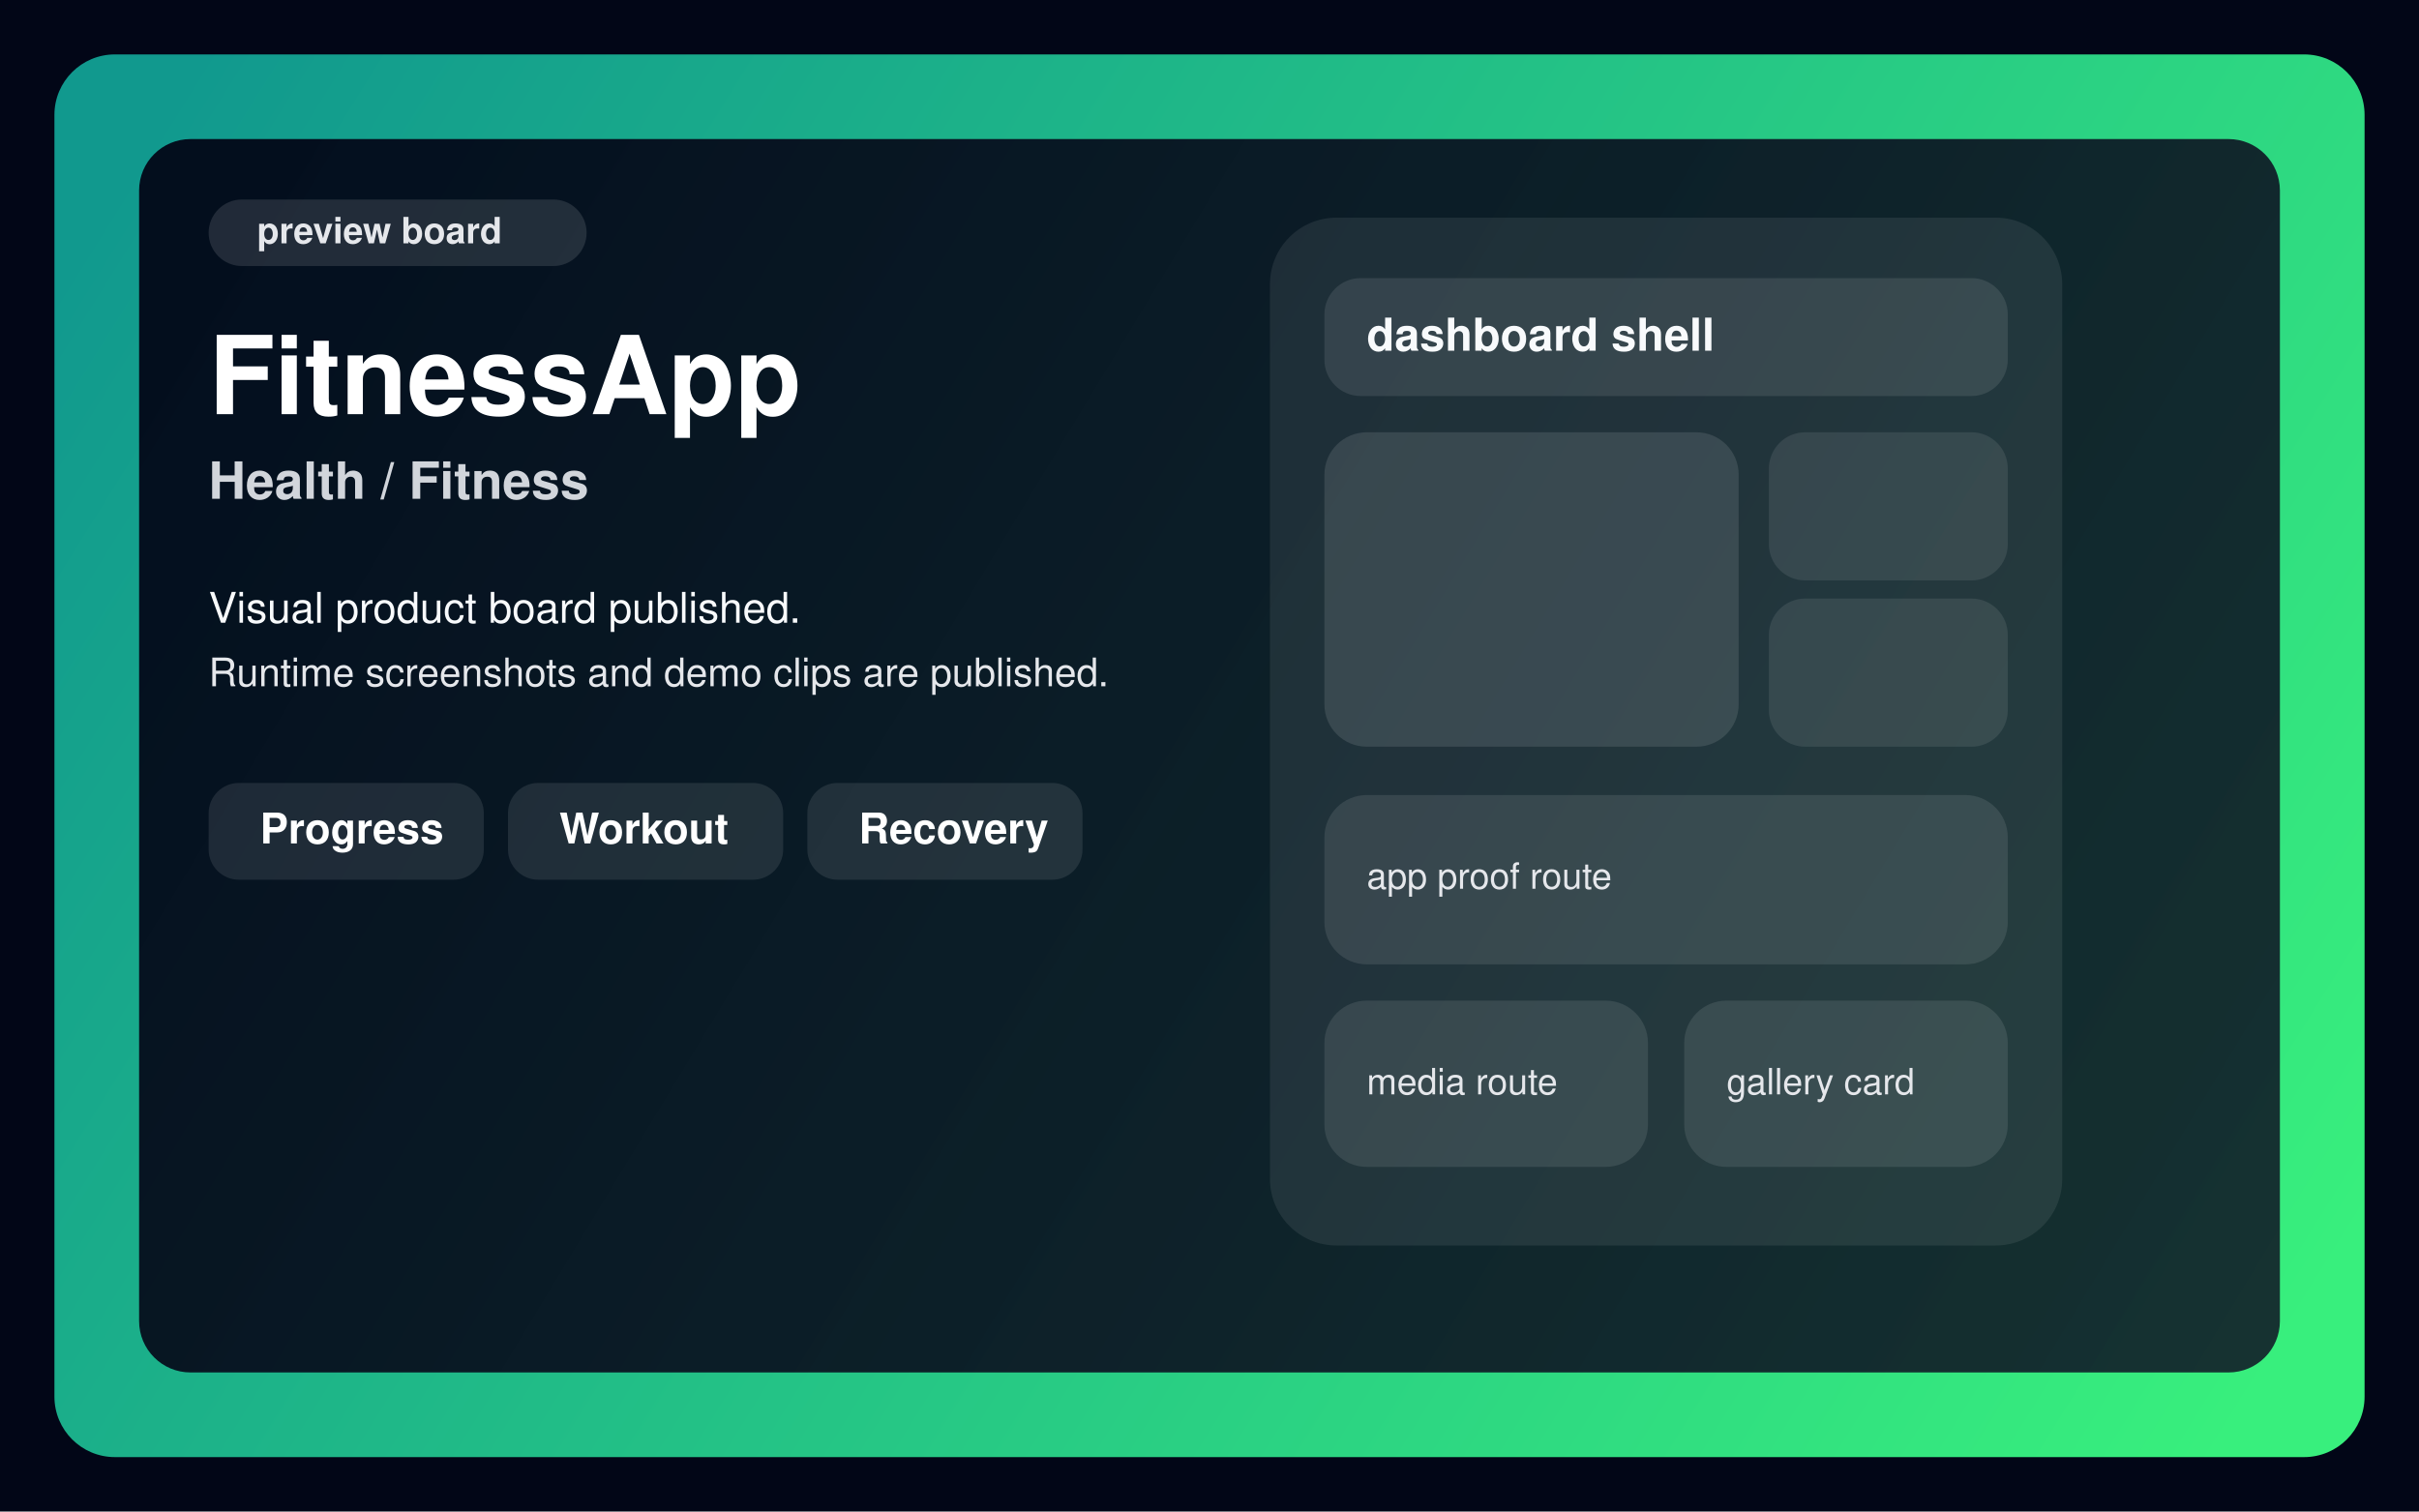
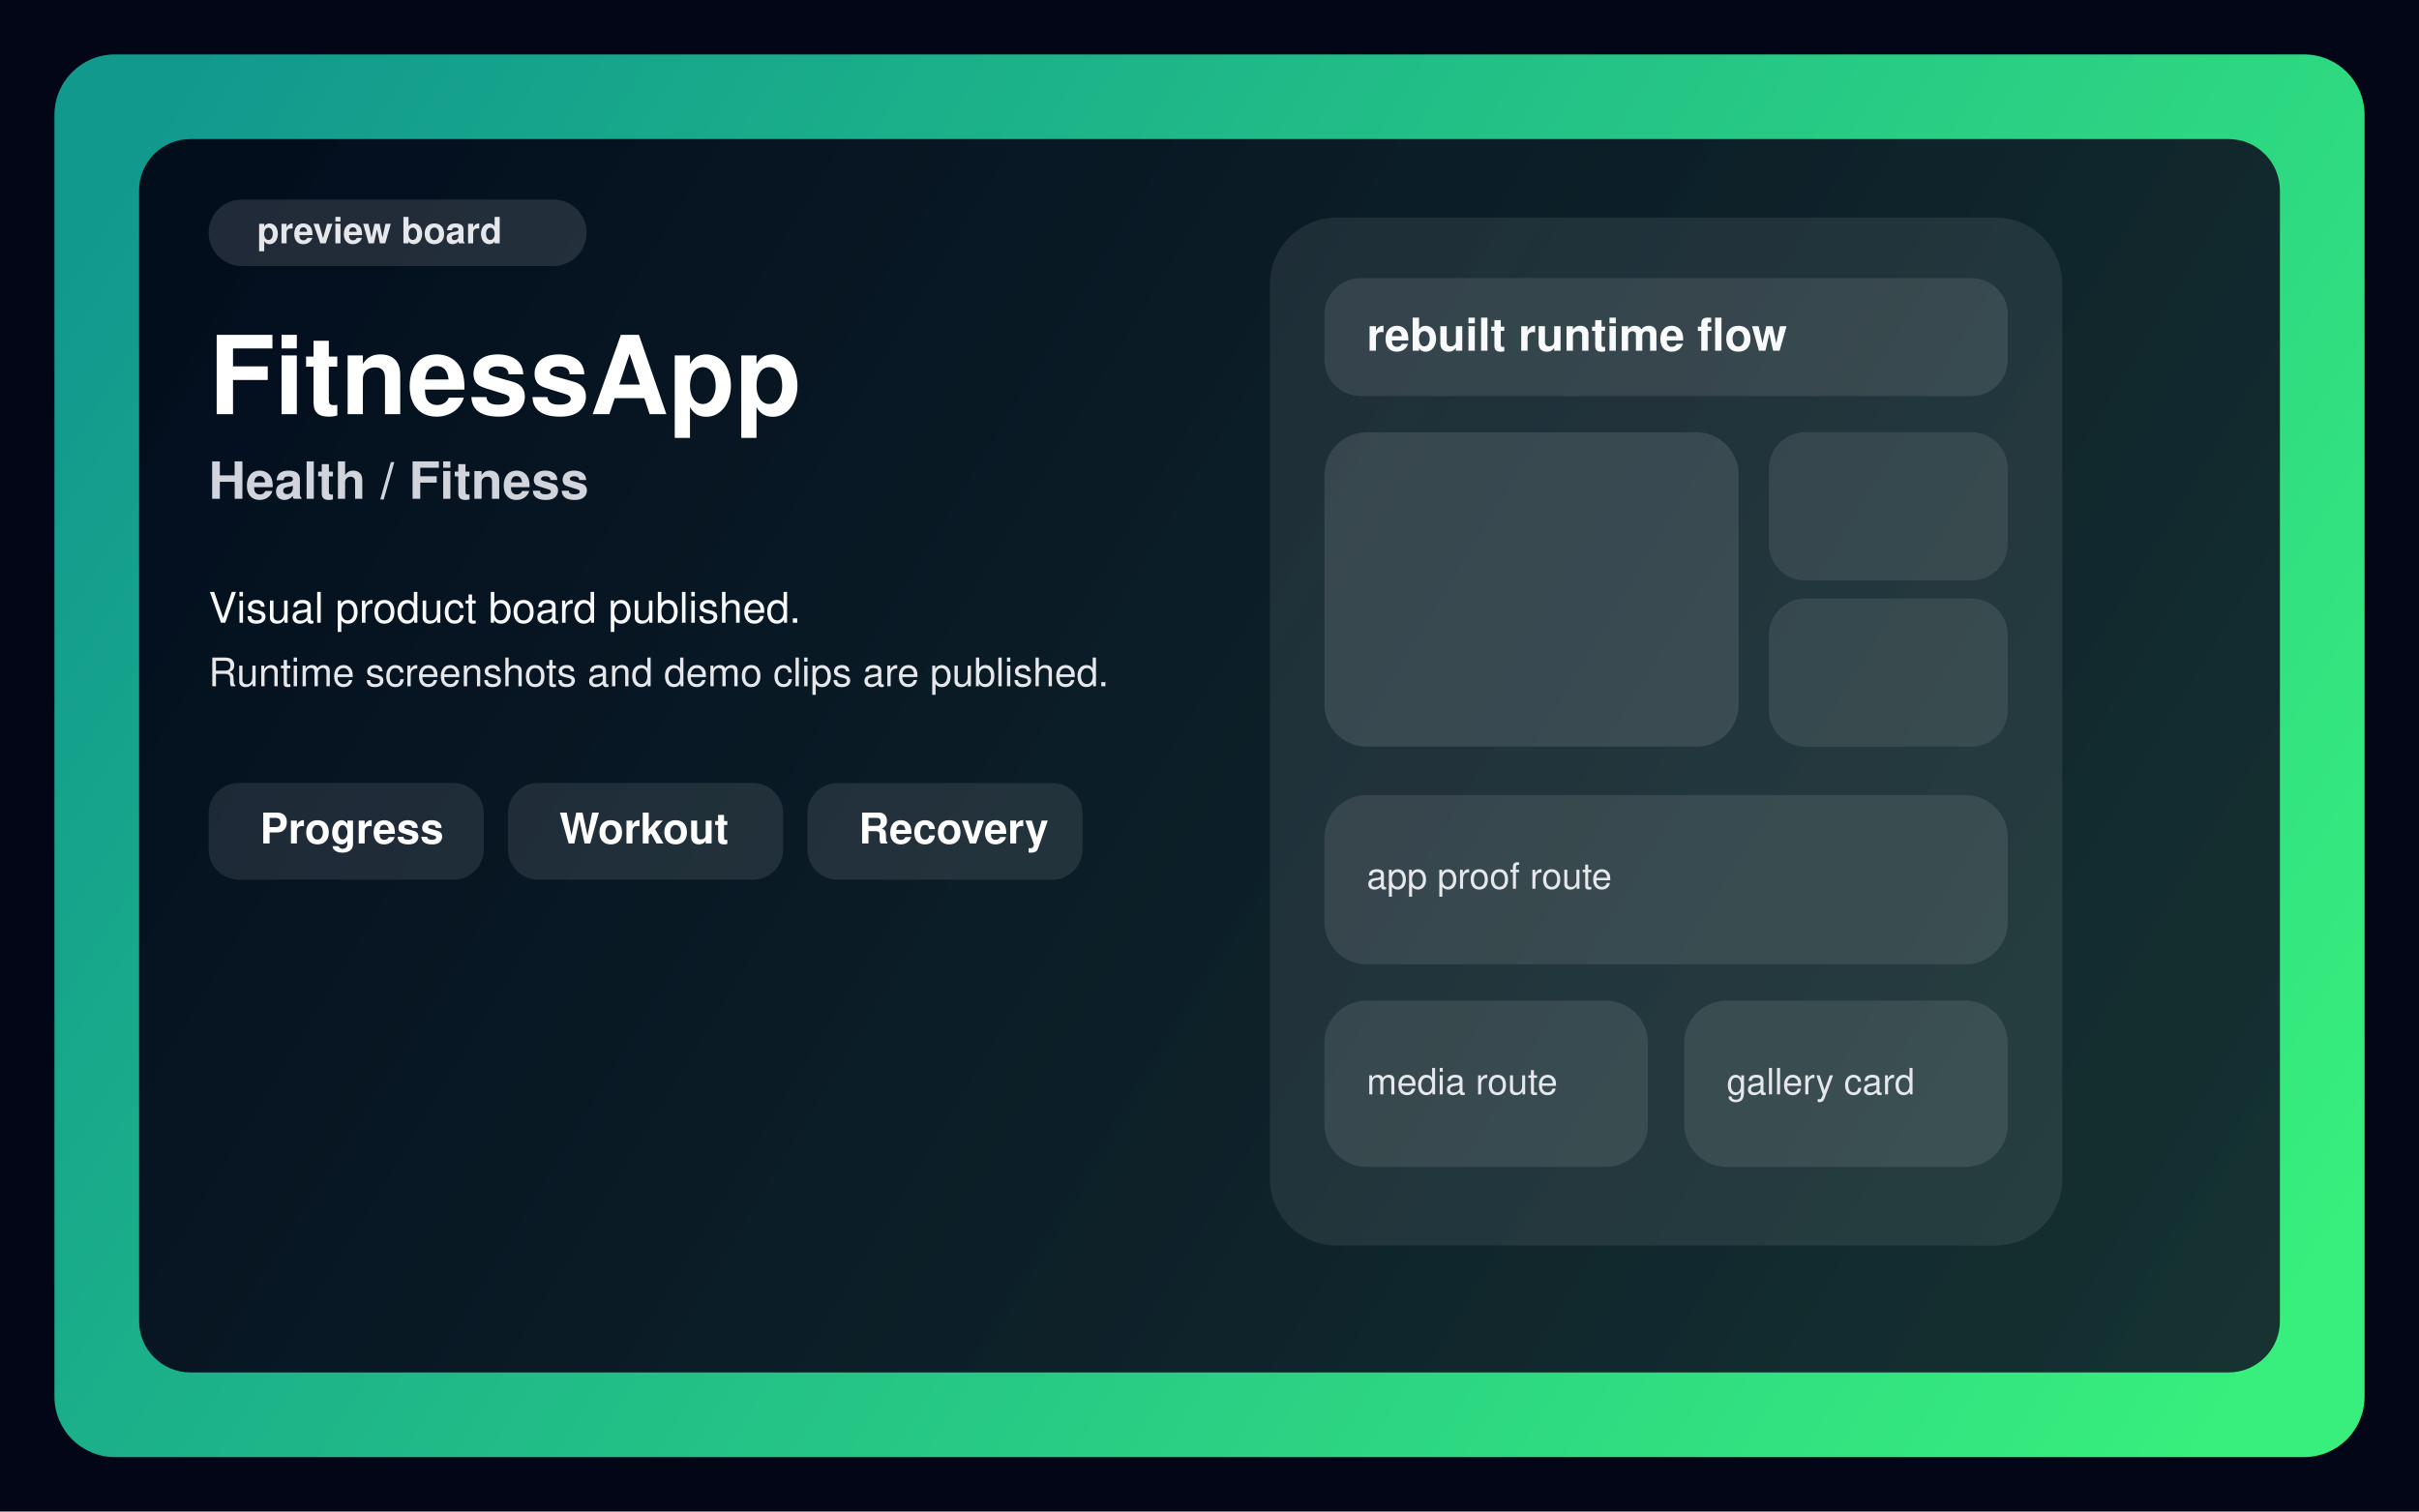
<svg xmlns="http://www.w3.org/2000/svg" width="1600" height="1000" viewBox="0 0 1600 1000" fill="none">
  <defs>
    <linearGradient id="bg" x1="110" y1="70" x2="1490" y2="930" gradientUnits="userSpaceOnUse">
      <stop stop-color="#11998E" />
      <stop offset="1" stop-color="#38EF7D" />
    </linearGradient>
    <linearGradient id="panel" x1="130" y1="104" x2="1460" y2="908" gradientUnits="userSpaceOnUse">
      <stop stop-color="#020617" stop-opacity="0.95" />
      <stop offset="1" stop-color="#111827" stop-opacity="0.88" />
    </linearGradient>
  </defs>
  <rect width="1600" height="1000" fill="#020617" />
  <rect x="36" y="36" width="1528" height="928" rx="40" fill="url(#bg)" />
  <rect x="92" y="92" width="1416" height="816" rx="34" fill="url(#panel)" />
  <rect x="138" y="132" width="250" height="44" rx="22" fill="white" fill-opacity="0.12" />
  <text x="170" y="161" fill="#E5E7EB" font-size="24" font-family="SF Pro Display, Helvetica, Arial, sans-serif" font-weight="700">preview board</text>
  <text x="138" y="274" fill="white" font-size="72" font-family="SF Pro Display, Helvetica, Arial, sans-serif" font-weight="800">FitnessApp</text>
  <text x="138" y="330" fill="#D1D5DB" font-size="34" font-family="SF Pro Display, Helvetica, Arial, sans-serif" font-weight="600">Health / Fitness</text>
  <text x="138" y="412" fill="#F8FAFC" font-size="28" font-family="SF Pro Display, Helvetica, Arial, sans-serif">Visual product board published.</text>
  <text x="138" y="454" fill="#E5E7EB" font-size="26" font-family="SF Pro Display, Helvetica, Arial, sans-serif">Runtime screenshots and demo clips are published.</text>
  <rect x="138" y="518" width="182" height="64" rx="20" fill="white" fill-opacity="0.10" />
  <text x="172" y="558" fill="white" font-size="28" font-family="SF Pro Display, Helvetica, Arial, sans-serif" font-weight="700">Progress</text>
  <rect x="336" y="518" width="182" height="64" rx="20" fill="white" fill-opacity="0.10" />
  <text x="370" y="558" fill="white" font-size="28" font-family="SF Pro Display, Helvetica, Arial, sans-serif" font-weight="700">Workout</text>
  <rect x="534" y="518" width="182" height="64" rx="20" fill="white" fill-opacity="0.10" />
  <text x="568" y="558" fill="white" font-size="28" font-family="SF Pro Display, Helvetica, Arial, sans-serif" font-weight="700">Recovery</text>
  <rect x="840" y="144" width="524" height="680" rx="44" fill="white" fill-opacity="0.08" />
  <rect x="876" y="184" width="452" height="78" rx="24" fill="white" fill-opacity="0.10" />
  <rect x="876" y="286" width="274" height="208" rx="28" fill="white" fill-opacity="0.11" />
  <rect x="1170" y="286" width="158" height="98" rx="24" fill="white" fill-opacity="0.09" />
  <rect x="1170" y="396" width="158" height="98" rx="24" fill="white" fill-opacity="0.09" />
  <rect x="876" y="526" width="452" height="112" rx="28" fill="white" fill-opacity="0.10" />
  <rect x="876" y="662" width="214" height="110" rx="28" fill="white" fill-opacity="0.10" />
  <rect x="1114" y="662" width="214" height="110" rx="28" fill="white" fill-opacity="0.10" />
-   <text x="904" y="232" fill="#F8FAFC" font-size="30" font-family="SF Pro Display, Helvetica, Arial, sans-serif" font-weight="700">dashboard shell</text>
+   <text x="904" y="232" fill="#F8FAFC" font-size="30" font-family="SF Pro Display, Helvetica, Arial, sans-serif" font-weight="700">rebuilt runtime flow</text>
  <text x="904" y="588" fill="#E5E7EB" font-size="24" font-family="SF Pro Display, Helvetica, Arial, sans-serif">app proof route</text>
  <text x="904" y="724" fill="#E5E7EB" font-size="24" font-family="SF Pro Display, Helvetica, Arial, sans-serif">media route</text>
  <text x="1142" y="724" fill="#E5E7EB" font-size="24" font-family="SF Pro Display, Helvetica, Arial, sans-serif">gallery card</text>
</svg>
